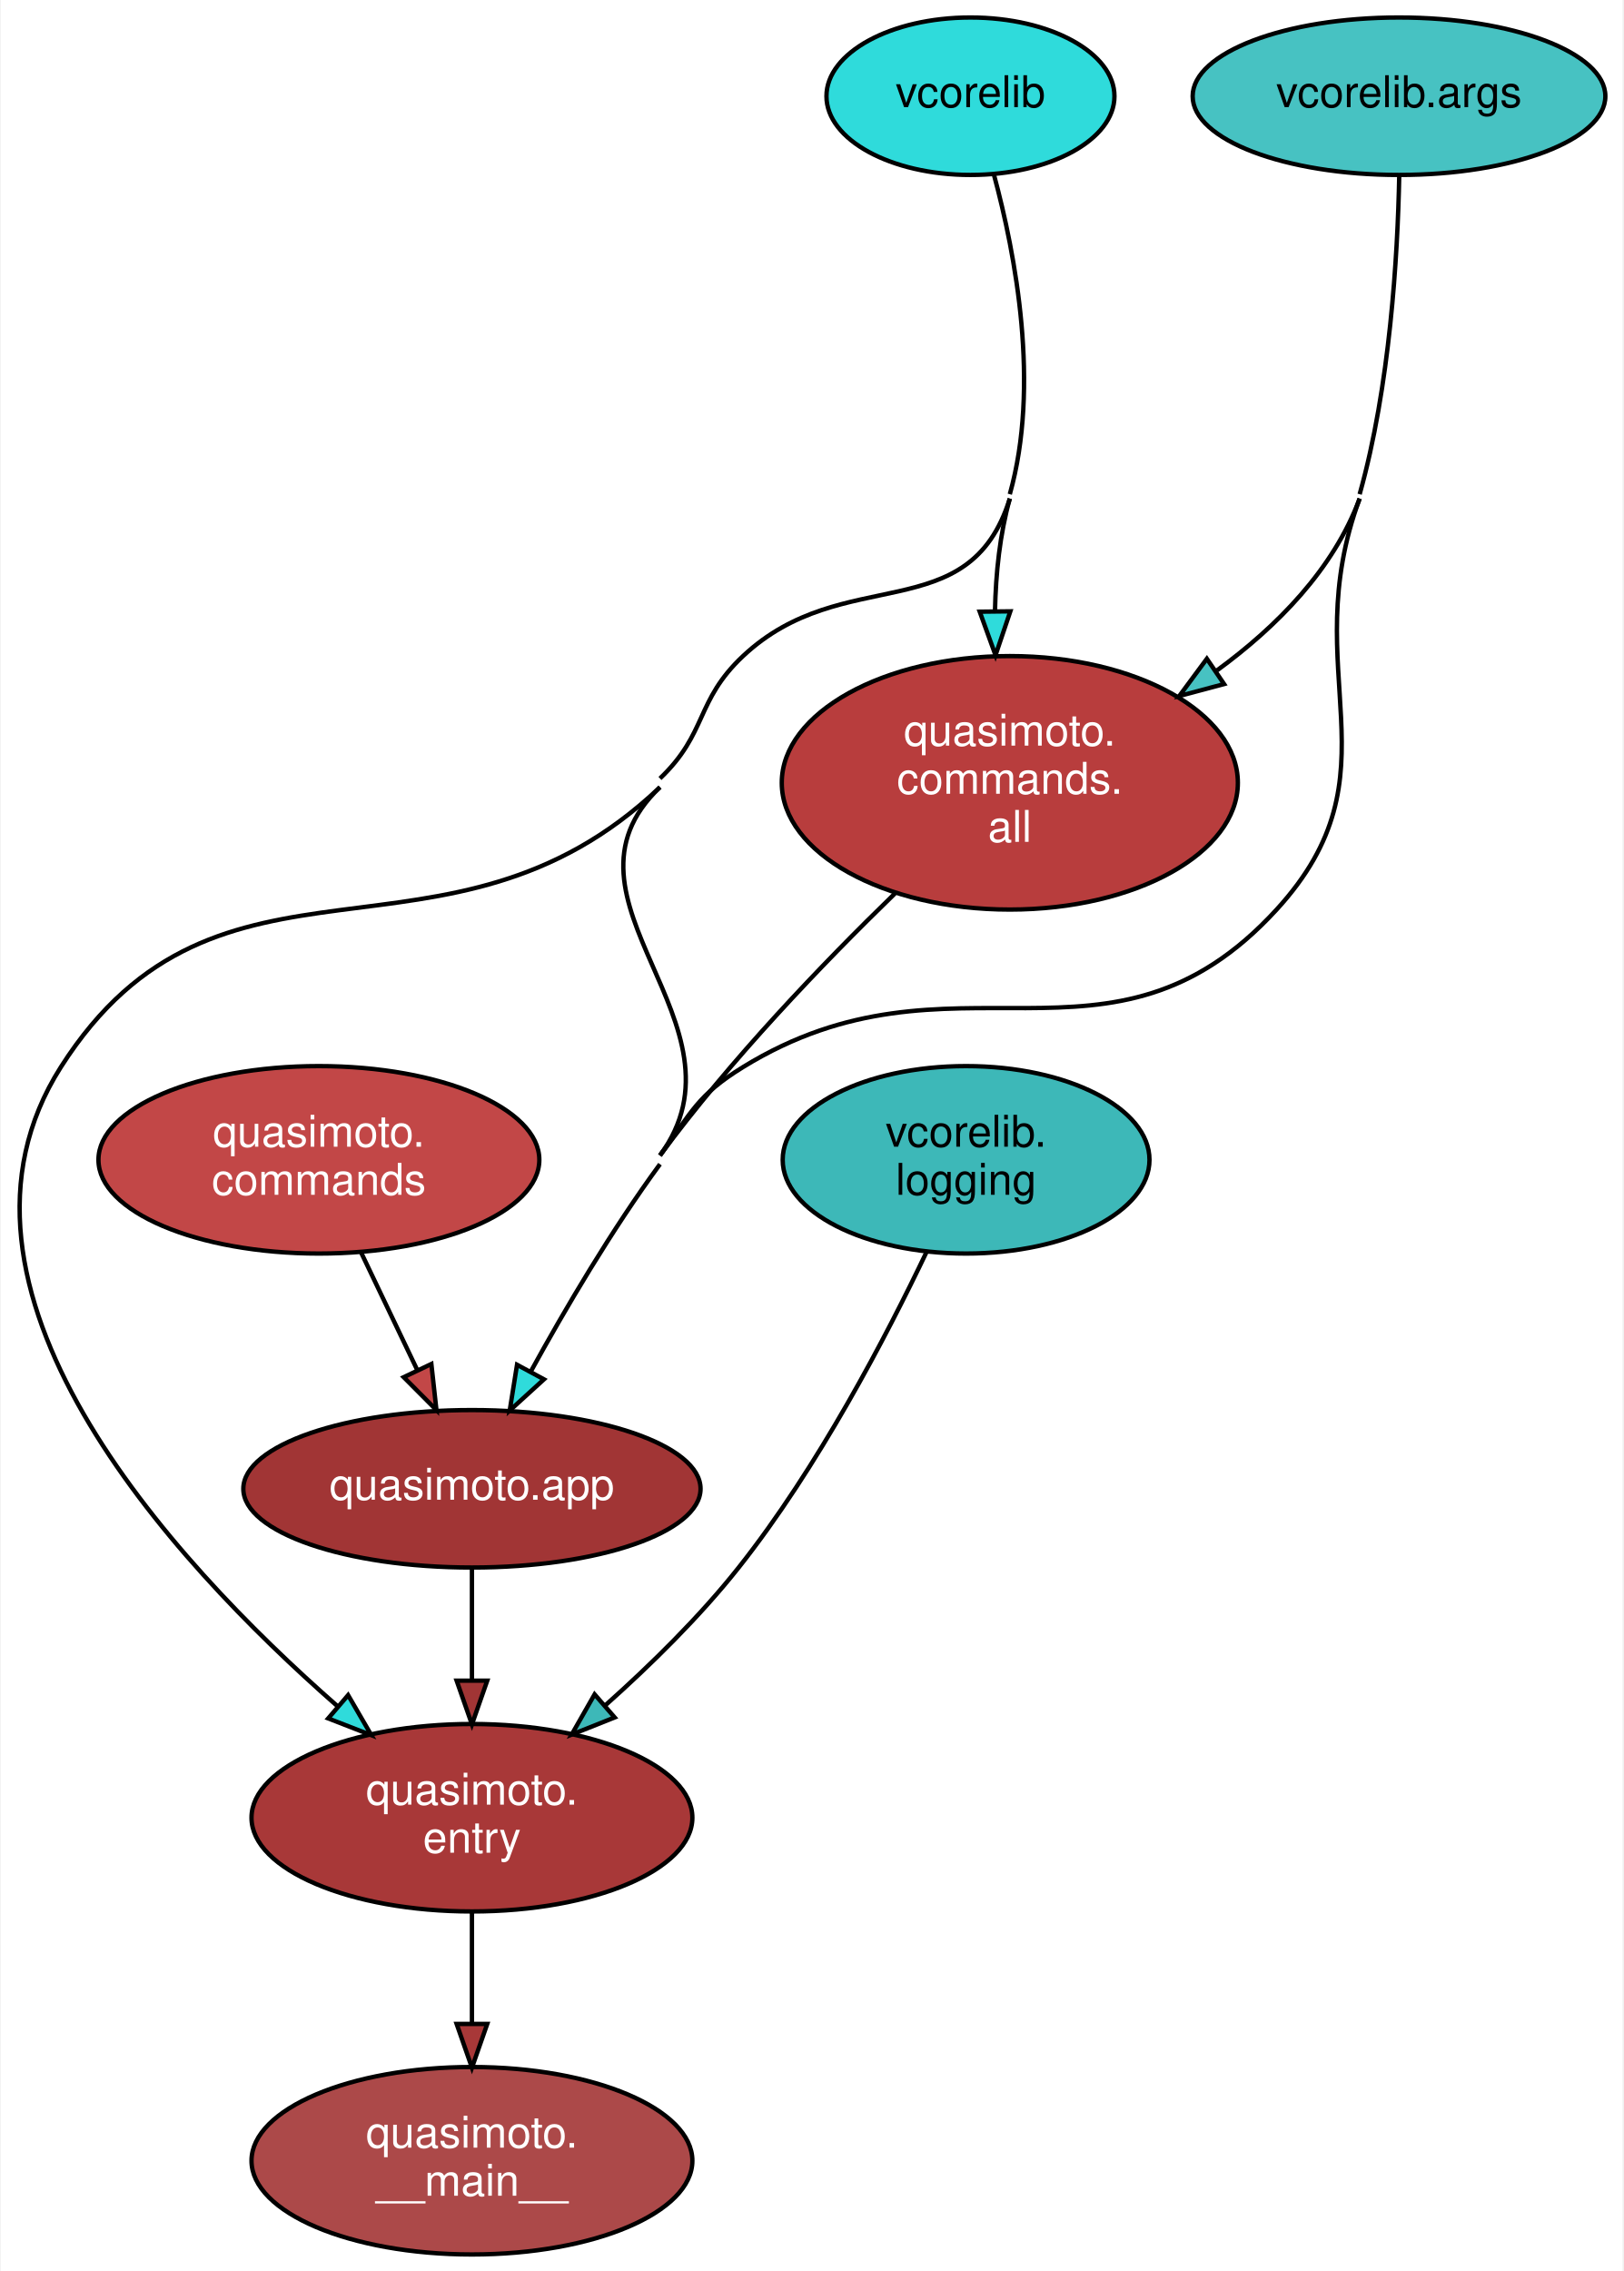
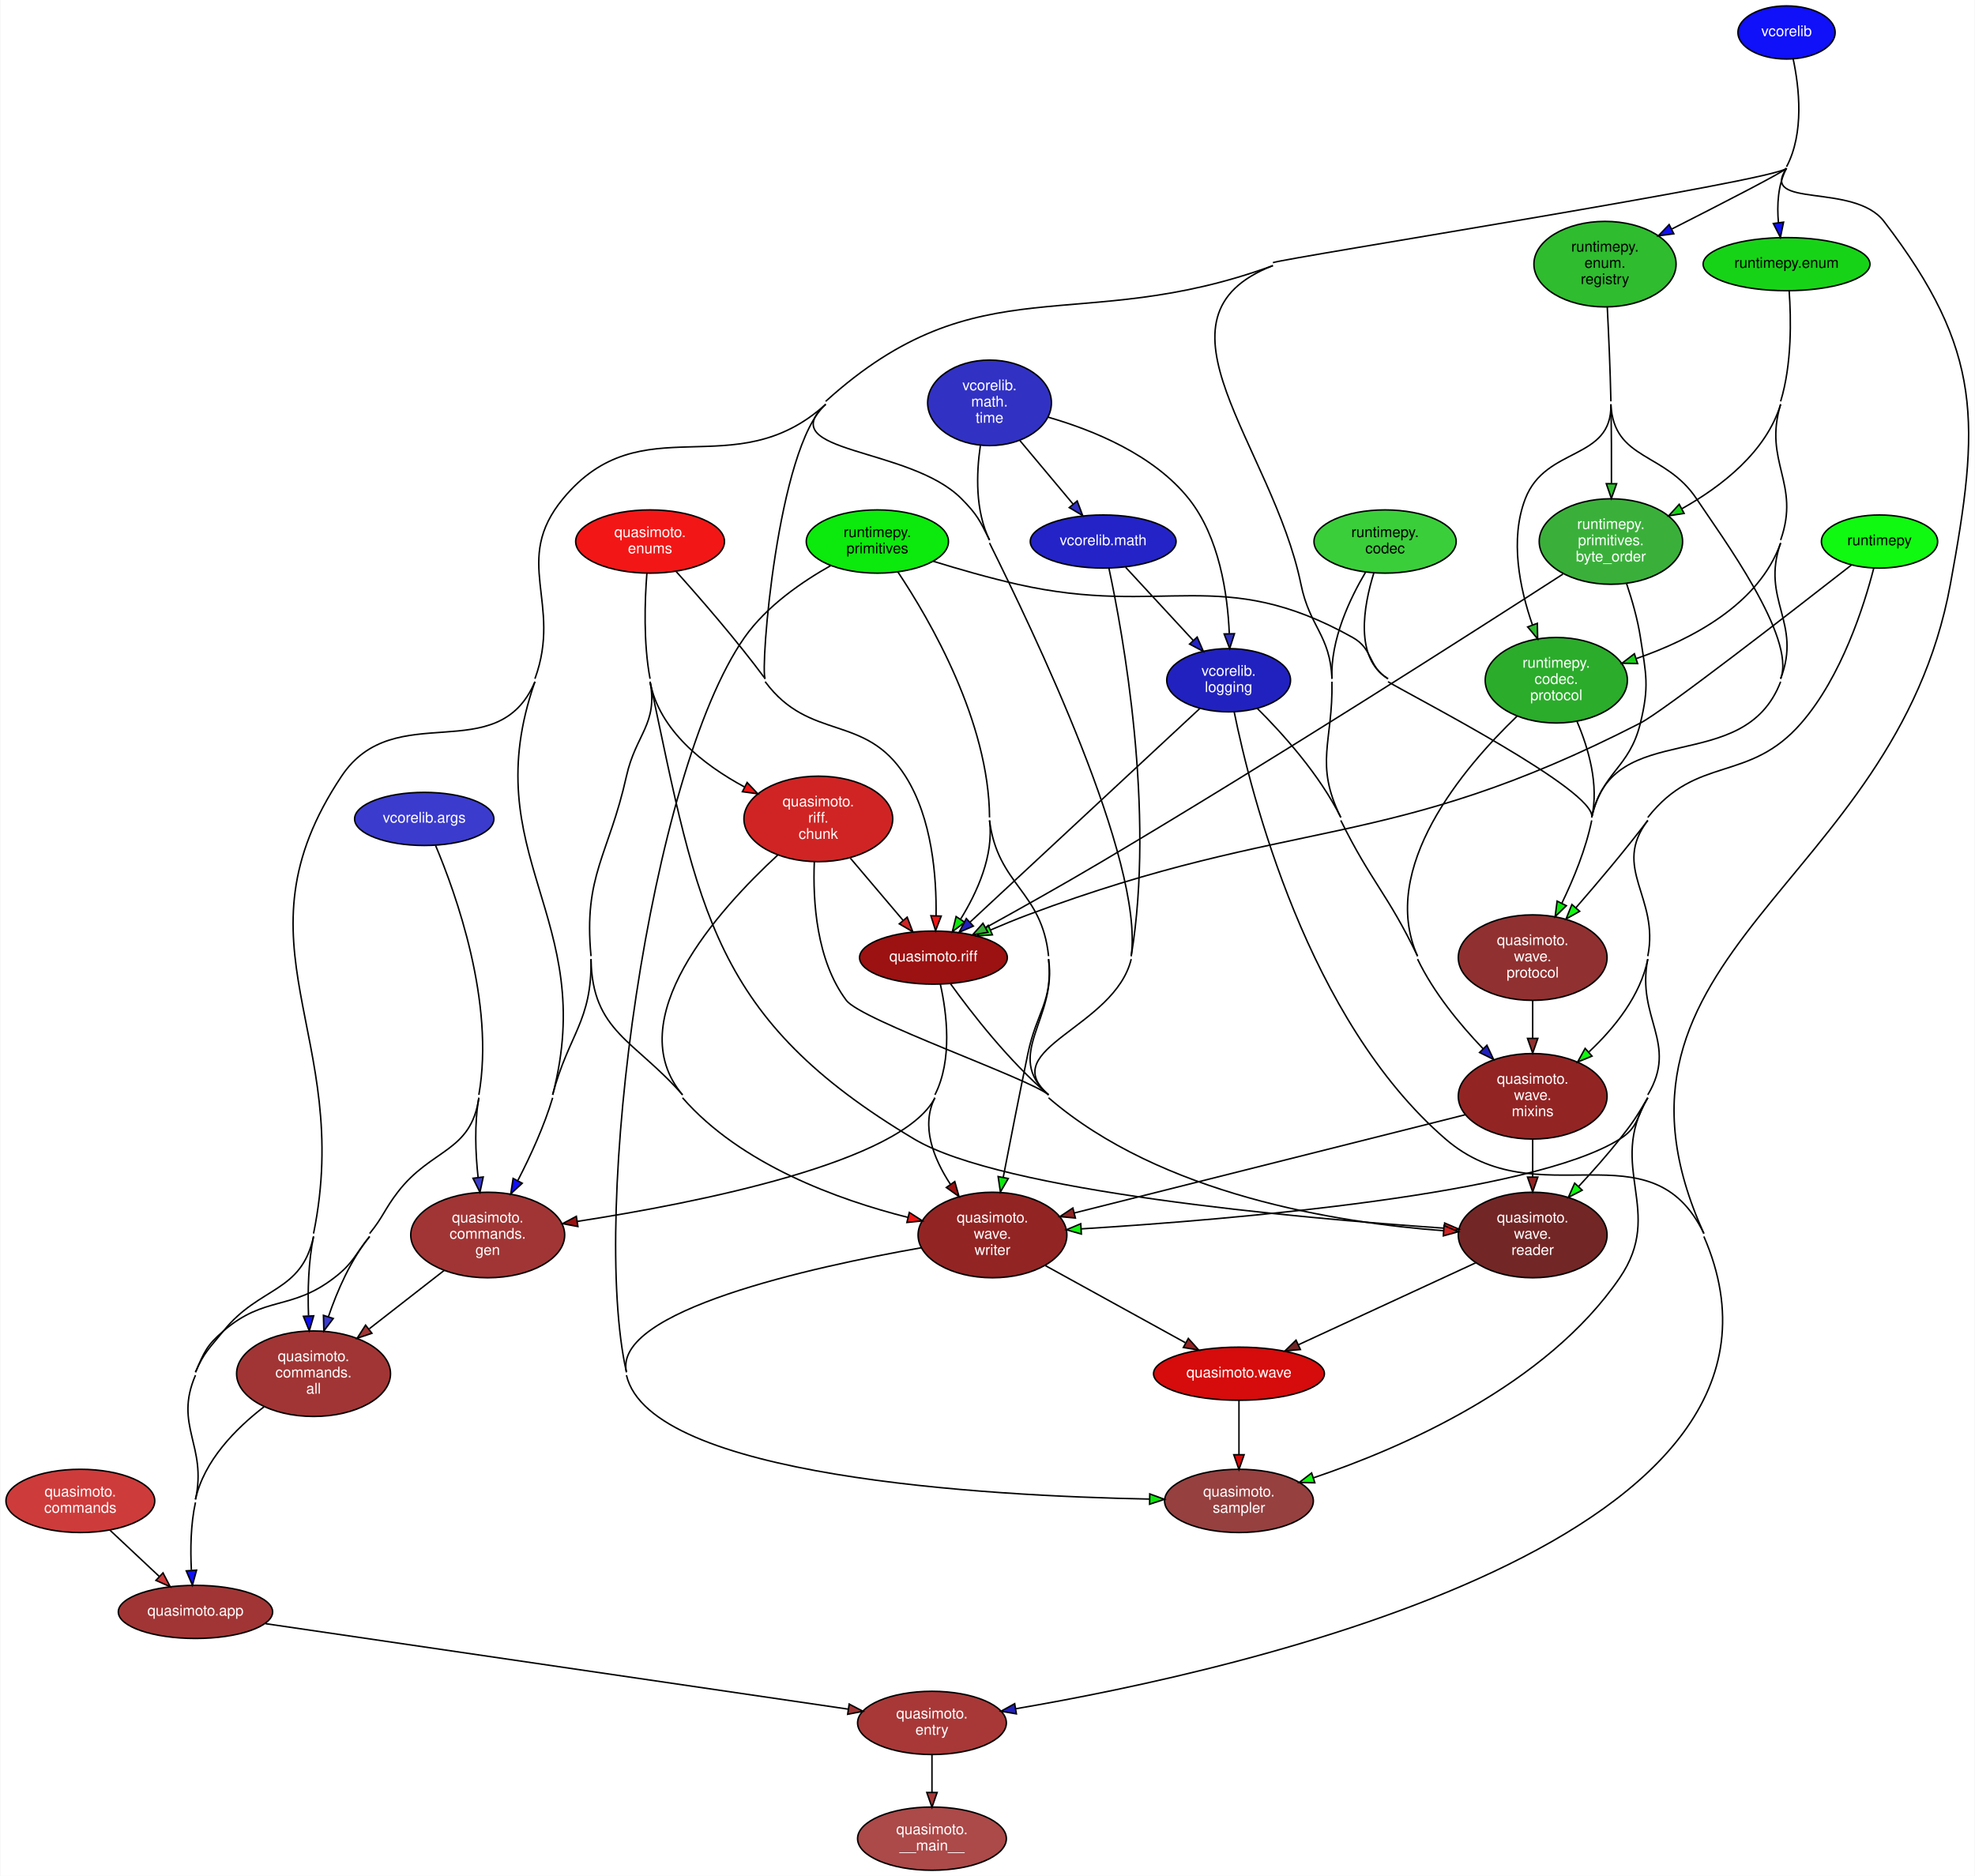
- <svg xmlns="http://www.w3.org/2000/svg" width="371pt" height="519pt" viewBox="0.00 0.00 370.86 519.26">
-   <g id="graph0" class="graph" transform="scale(1 1) rotate(0) translate(4 515.26)">
+ <svg xmlns="http://www.w3.org/2000/svg" width="1338pt" height="1271pt" viewBox="0.00 0.00 1337.65 1271.12">
+   <g id="graph0" class="graph" transform="scale(1 1) rotate(0) translate(4 1267.12)">
    <style>.edge&gt;path:hover{stroke-width:8}</style>
-     <polygon fill="white" stroke="transparent" points="-4,4 -4,-515.26 366.86,-515.26 366.86,4 -4,4" />
+     <polygon fill="white" stroke="transparent" points="-4,4 -4,-1267.12 1333.65,-1267.12 1333.65,4 -4,4" />
    <g id="node1" class="node">
      <style>.edge&gt;path:hover{stroke-width:8}</style>
-       <ellipse fill="#ac4949" stroke="black" cx="103.76" cy="-21.21" rx="50.41" ry="21.43" />
-       <text text-anchor="middle" x="103.76" y="-24.21" font-family="Helvetica,sans-Serif" font-size="10.00" fill="#ffffff">quasimoto.</text>
-       <text text-anchor="middle" x="103.76" y="-13.21" font-family="Helvetica,sans-Serif" font-size="10.00" fill="#ffffff">__main__</text>
+       <ellipse fill="#ac4949" stroke="black" cx="627.2" cy="-21.21" rx="50.41" ry="21.43" />
+       <text text-anchor="middle" x="627.2" y="-24.21" font-family="Helvetica,sans-Serif" font-size="10.00" fill="#ffffff">quasimoto.</text>
+       <text text-anchor="middle" x="627.2" y="-13.21" font-family="Helvetica,sans-Serif" font-size="10.00" fill="#ffffff">__main__</text>
    </g>
    <g id="node2" class="node">
      <style>.edge&gt;path:hover{stroke-width:8}</style>
-       <ellipse fill="#a13535" stroke="black" cx="103.76" cy="-174.85" rx="52.28" ry="18" />
-       <text text-anchor="middle" x="103.76" y="-172.35" font-family="Helvetica,sans-Serif" font-size="10.00" fill="#ffffff">quasimoto.app</text>
+       <ellipse fill="#a13535" stroke="black" cx="128.2" cy="-174.85" rx="52.28" ry="18" />
+       <text text-anchor="middle" x="128.2" y="-172.35" font-family="Helvetica,sans-Serif" font-size="10.00" fill="#ffffff">quasimoto.app</text>
+     </g>
+     <g id="node6" class="node">
+       <style>.edge&gt;path:hover{stroke-width:8}</style>
+       <ellipse fill="#a83838" stroke="black" cx="627.2" cy="-99.64" rx="50.41" ry="21.43" />
+       <text text-anchor="middle" x="627.2" y="-102.64" font-family="Helvetica,sans-Serif" font-size="10.00" fill="#ffffff">quasimoto.</text>
+       <text text-anchor="middle" x="627.2" y="-91.64" font-family="Helvetica,sans-Serif" font-size="10.00" fill="#ffffff">entry</text>
+     </g>
+     <g id="edge1" class="edge">
+       <style>.edge&gt;path:hover{stroke-width:8}</style>
+       <path fill="none" stroke="black" d="M175.6,-166.9C267.82,-153.37 471.05,-123.55 570.35,-108.98" />
+       <polygon fill="#a13535" stroke="black" points="571.1,-112.41 580.49,-107.49 570.09,-105.48 571.1,-112.41" />
+     </g>
+     <g id="node3" class="node">
+       <style>.edge&gt;path:hover{stroke-width:8}</style>
+       <ellipse fill="#ce3b3b" stroke="black" cx="50.2" cy="-250.07" rx="50.41" ry="21.43" />
+       <text text-anchor="middle" x="50.2" y="-253.07" font-family="Helvetica,sans-Serif" font-size="10.00" fill="#ffffff">quasimoto.</text>
+       <text text-anchor="middle" x="50.2" y="-242.07" font-family="Helvetica,sans-Serif" font-size="10.00" fill="#ffffff">commands</text>
+     </g>
+     <g id="edge2" class="edge">
+       <style>.edge&gt;path:hover{stroke-width:8}</style>
+       <path fill="none" stroke="black" d="M70.29,-230.21C80.46,-220.67 92.9,-208.99 103.63,-198.92" />
+       <polygon fill="#ce3b3b" stroke="black" points="106.2,-201.31 111.09,-191.91 101.41,-196.21 106.2,-201.31" />
+     </g>
+     <g id="node4" class="node">
+       <style>.edge&gt;path:hover{stroke-width:8}</style>
+       <ellipse fill="#a13535" stroke="black" cx="208.2" cy="-336.27" rx="52.15" ry="28.98" />
+       <text text-anchor="middle" x="208.2" y="-344.77" font-family="Helvetica,sans-Serif" font-size="10.00" fill="#ffffff">quasimoto.</text>
+       <text text-anchor="middle" x="208.2" y="-333.77" font-family="Helvetica,sans-Serif" font-size="10.00" fill="#ffffff">commands.</text>
+       <text text-anchor="middle" x="208.2" y="-322.77" font-family="Helvetica,sans-Serif" font-size="10.00" fill="#ffffff">all</text>
+     </g>
+     <g id="edge3" class="edge">
+       <style>.edge&gt;path:hover{stroke-width:8}</style>
+       <path fill="none" stroke="black" d="M174.55,-313.77C155.35,-298.96 133.98,-277.25 128.2,-251.07" />
    </g>
    <g id="node5" class="node">
      <style>.edge&gt;path:hover{stroke-width:8}</style>
-       <ellipse fill="#a83838" stroke="black" cx="103.76" cy="-99.64" rx="50.41" ry="21.43" />
-       <text text-anchor="middle" x="103.76" y="-102.64" font-family="Helvetica,sans-Serif" font-size="10.00" fill="#ffffff">quasimoto.</text>
-       <text text-anchor="middle" x="103.76" y="-91.64" font-family="Helvetica,sans-Serif" font-size="10.00" fill="#ffffff">entry</text>
-     </g>
-     <g id="edge1" class="edge">
-       <style>.edge&gt;path:hover{stroke-width:8}</style>
-       <path fill="none" stroke="black" d="M103.76,-156.5C103.76,-148.93 103.76,-139.81 103.76,-131.16" />
-       <polygon fill="#a13535" stroke="black" points="107.26,-130.98 103.76,-120.98 100.26,-130.98 107.26,-130.98" />
-     </g>
-     <g id="node3" class="node">
-       <style>.edge&gt;path:hover{stroke-width:8}</style>
-       <ellipse fill="#c24747" stroke="black" cx="68.76" cy="-250.07" rx="50.41" ry="21.43" />
-       <text text-anchor="middle" x="68.76" y="-253.07" font-family="Helvetica,sans-Serif" font-size="10.00" fill="#ffffff">quasimoto.</text>
-       <text text-anchor="middle" x="68.76" y="-242.07" font-family="Helvetica,sans-Serif" font-size="10.00" fill="#ffffff">commands</text>
-     </g>
-     <g id="edge2" class="edge">
-       <style>.edge&gt;path:hover{stroke-width:8}</style>
-       <path fill="none" stroke="black" d="M78.33,-229.06C82.31,-220.73 86.99,-210.94 91.24,-202.04" />
-       <polygon fill="#c24747" stroke="black" points="94.48,-203.39 95.64,-192.86 88.16,-200.37 94.48,-203.39" />
-     </g>
-     <g id="node4" class="node">
-       <style>.edge&gt;path:hover{stroke-width:8}</style>
-       <ellipse fill="#b83d3d" stroke="black" cx="226.76" cy="-336.27" rx="52.15" ry="28.98" />
-       <text text-anchor="middle" x="226.76" y="-344.77" font-family="Helvetica,sans-Serif" font-size="10.00" fill="#ffffff">quasimoto.</text>
-       <text text-anchor="middle" x="226.76" y="-333.77" font-family="Helvetica,sans-Serif" font-size="10.00" fill="#ffffff">commands.</text>
-       <text text-anchor="middle" x="226.76" y="-322.77" font-family="Helvetica,sans-Serif" font-size="10.00" fill="#ffffff">all</text>
-     </g>
-     <g id="edge3" class="edge">
-       <style>.edge&gt;path:hover{stroke-width:8}</style>
-       <path fill="none" stroke="black" d="M200.48,-310.96C183.93,-294.89 162.76,-272.84 146.76,-251.07" />
+       <ellipse fill="#a13535" stroke="black" cx="326.2" cy="-430.25" rx="52.15" ry="28.98" />
+       <text text-anchor="middle" x="326.2" y="-438.75" font-family="Helvetica,sans-Serif" font-size="10.00" fill="#ffffff">quasimoto.</text>
+       <text text-anchor="middle" x="326.2" y="-427.75" font-family="Helvetica,sans-Serif" font-size="10.00" fill="#ffffff">commands.</text>
+       <text text-anchor="middle" x="326.2" y="-416.75" font-family="Helvetica,sans-Serif" font-size="10.00" fill="#ffffff">gen</text>
    </g>
    <g id="edge4" class="edge">
      <style>.edge&gt;path:hover{stroke-width:8}</style>
-       <path fill="none" stroke="black" d="M103.76,-78.16C103.76,-70.3 103.76,-61.16 103.76,-52.57" />
-       <polygon fill="#a83838" stroke="black" points="107.26,-52.49 103.76,-42.49 100.26,-52.49 107.26,-52.49" />
-     </g>
-     <g id="node6" class="node">
-       <style>.edge&gt;path:hover{stroke-width:8}</style>
-       <ellipse fill="#2fdbdb" stroke="black" cx="217.76" cy="-493.26" rx="32.93" ry="18" />
-       <text text-anchor="middle" x="217.76" y="-490.76" font-family="Helvetica,sans-Serif" font-size="10.00" fill="#000000">vcorelib</text>
+       <path fill="none" stroke="black" d="M296.73,-406.28C281.39,-394.32 262.45,-379.55 246.03,-366.76" />
+       <polygon fill="#a13535" stroke="black" points="247.75,-363.66 237.71,-360.27 243.44,-369.18 247.75,-363.66" />
    </g>
    <g id="edge5" class="edge">
      <style>.edge&gt;path:hover{stroke-width:8}</style>
-       <path fill="none" stroke="black" d="M146.76,-335.27C119.65,-309.47 168.92,-281.22 146.76,-251.07" />
-       <path fill="none" stroke="black" d="M146.76,-249.07C135.74,-234.06 125.12,-216.04 117.2,-201.63" />
-       <polygon fill="#2fdbdb" stroke="black" points="120.23,-199.88 112.4,-192.75 114.07,-203.21 120.23,-199.88" />
+       <path fill="none" stroke="black" d="M627.2,-78.16C627.2,-70.3 627.2,-61.16 627.2,-52.57" />
+       <polygon fill="#a83838" stroke="black" points="630.7,-52.49 627.2,-42.49 623.7,-52.49 630.7,-52.49" />
+     </g>
+     <g id="node7" class="node">
+       <style>.edge&gt;path:hover{stroke-width:8}</style>
+       <ellipse fill="#f31616" stroke="black" cx="436.2" cy="-900.17" rx="50.41" ry="21.43" />
+       <text text-anchor="middle" x="436.2" y="-903.17" font-family="Helvetica,sans-Serif" font-size="10.00" fill="#ffffff">quasimoto.</text>
+       <text text-anchor="middle" x="436.2" y="-892.17" font-family="Helvetica,sans-Serif" font-size="10.00" fill="#ffffff">enums</text>
    </g>
    <g id="edge6" class="edge">
      <style>.edge&gt;path:hover{stroke-width:8}</style>
-       <path fill="none" stroke="black" d="M226.76,-401.26C224.48,-393.13 223.55,-384.18 223.37,-375.61" />
-       <polygon fill="#2fdbdb" stroke="black" points="226.88,-375.48 223.49,-365.44 219.88,-375.4 226.88,-375.48" />
+       <path fill="none" stroke="black" d="M434.07,-878.87C432.59,-860.1 431.63,-831.51 436.2,-807.18" />
+       <path fill="none" stroke="black" d="M436.2,-805.18C441.63,-776.37 426.59,-769.8 420.2,-741.19 408.17,-687.27 390.98,-674.22 396.2,-619.22" />
+       <path fill="none" stroke="black" d="M396.2,-617.22C396.86,-574.74 380.97,-566.33 370.2,-525.24" />
+     </g>
+     <g id="node8" class="node">
+       <style>.edge&gt;path:hover{stroke-width:8}</style>
+       <ellipse fill="#9c1111" stroke="black" cx="628.2" cy="-618.22" rx="50.07" ry="18" />
+       <text text-anchor="middle" x="628.2" y="-615.72" font-family="Helvetica,sans-Serif" font-size="10.00" fill="#ffffff">quasimoto.riff</text>
    </g>
    <g id="edge7" class="edge">
      <style>.edge&gt;path:hover{stroke-width:8}</style>
-       <path fill="none" stroke="black" d="M223.12,-475.35C228.08,-457.02 233.74,-427.05 226.76,-402.26" />
-       <path fill="none" stroke="black" d="M226.76,-401.26C217.43,-371.2 188.72,-386.81 165.76,-365.26 154.8,-354.97 157.66,-347.64 146.76,-337.27" />
-       <path fill="none" stroke="black" d="M146.76,-335.27C98.08,-288.94 45.85,-327.97 9.76,-271.28 -22.29,-220.94 34.5,-158.93 72.89,-125.25" />
-       <polygon fill="#2fdbdb" stroke="black" points="75.44,-127.67 80.76,-118.51 70.89,-122.35 75.44,-127.67" />
-     </g>
-     <g id="node7" class="node">
-       <style>.edge&gt;path:hover{stroke-width:8}</style>
-       <ellipse fill="#47c2c2" stroke="black" cx="315.76" cy="-493.26" rx="47.19" ry="18" />
-       <text text-anchor="middle" x="315.76" y="-490.76" font-family="Helvetica,sans-Serif" font-size="10.00" fill="#000000">vcorelib.args</text>
+       <path fill="none" stroke="black" d="M453.71,-880.04C470.06,-861.85 494.77,-833.43 514.2,-807.18" />
+       <path fill="none" stroke="black" d="M514.2,-805.18C544.5,-764.27 581.89,-784.15 609.2,-741.19 627.39,-712.58 630.36,-672.75 629.97,-646.49" />
+       <polygon fill="#f31616" stroke="black" points="633.47,-646.36 629.65,-636.48 626.47,-646.59 633.47,-646.36" />
+     </g>
+     <g id="node9" class="node">
+       <style>.edge&gt;path:hover{stroke-width:8}</style>
+       <ellipse fill="#d02424" stroke="black" cx="550.2" cy="-712.2" rx="50.41" ry="28.98" />
+       <text text-anchor="middle" x="550.2" y="-720.7" font-family="Helvetica,sans-Serif" font-size="10.00" fill="#ffffff">quasimoto.</text>
+       <text text-anchor="middle" x="550.2" y="-709.7" font-family="Helvetica,sans-Serif" font-size="10.00" fill="#ffffff">riff.</text>
+       <text text-anchor="middle" x="550.2" y="-698.7" font-family="Helvetica,sans-Serif" font-size="10.00" fill="#ffffff">chunk</text>
    </g>
    <g id="edge8" class="edge">
      <style>.edge&gt;path:hover{stroke-width:8}</style>
-       <path fill="none" stroke="black" d="M306.76,-401.26C291.97,-361.3 316.55,-338.7 287.76,-307.28 249.57,-265.59 213.91,-300.91 165.76,-271.28 155.26,-264.82 154.06,-261 146.76,-251.07" />
+       <path fill="none" stroke="black" d="M436.2,-805.18C442.39,-772.29 472.35,-748.9 500.01,-733.95" />
+       <polygon fill="#f31616" stroke="black" points="501.96,-736.88 509.26,-729.2 498.76,-730.65 501.96,-736.88" />
+     </g>
+     <g id="node14" class="node">
+       <style>.edge&gt;path:hover{stroke-width:8}</style>
+       <ellipse fill="#732626" stroke="black" cx="1034.2" cy="-430.25" rx="50.41" ry="28.98" />
+       <text text-anchor="middle" x="1034.2" y="-438.75" font-family="Helvetica,sans-Serif" font-size="10.00" fill="#ffffff">quasimoto.</text>
+       <text text-anchor="middle" x="1034.2" y="-427.75" font-family="Helvetica,sans-Serif" font-size="10.00" fill="#ffffff">wave.</text>
+       <text text-anchor="middle" x="1034.2" y="-416.75" font-family="Helvetica,sans-Serif" font-size="10.00" fill="#ffffff">reader</text>
    </g>
    <g id="edge9" class="edge">
      <style>.edge&gt;path:hover{stroke-width:8}</style>
-       <path fill="none" stroke="black" d="M315.81,-475.01C315.45,-456.65 313.69,-426.9 306.76,-402.26" />
-       <path fill="none" stroke="black" d="M306.76,-401.26C300.78,-385.1 287.87,-372.01 274.13,-361.97" />
-       <polygon fill="#47c2c2" stroke="black" points="275.76,-358.85 265.52,-356.12 271.82,-364.64 275.76,-358.85" />
-     </g>
-     <g id="node8" class="node">
-       <style>.edge&gt;path:hover{stroke-width:8}</style>
-       <ellipse fill="#3db8b8" stroke="black" cx="216.76" cy="-250.07" rx="41.94" ry="21.43" />
-       <text text-anchor="middle" x="216.76" y="-253.07" font-family="Helvetica,sans-Serif" font-size="10.00" fill="#000000">vcorelib.</text>
-       <text text-anchor="middle" x="216.76" y="-242.07" font-family="Helvetica,sans-Serif" font-size="10.00" fill="#000000">logging</text>
+       <path fill="none" stroke="black" d="M436.2,-805.18C469.16,-649.56 478.58,-576.71 615.2,-495.24 674.71,-459.77 873.33,-441.86 974.25,-434.87" />
+       <polygon fill="#f31616" stroke="black" points="974.56,-438.36 984.3,-434.19 974.08,-431.37 974.56,-438.36" />
+     </g>
+     <g id="node15" class="node">
+       <style>.edge&gt;path:hover{stroke-width:8}</style>
+       <ellipse fill="#932424" stroke="black" cx="668.2" cy="-430.25" rx="50.41" ry="28.98" />
+       <text text-anchor="middle" x="668.2" y="-438.75" font-family="Helvetica,sans-Serif" font-size="10.00" fill="#ffffff">quasimoto.</text>
+       <text text-anchor="middle" x="668.2" y="-427.75" font-family="Helvetica,sans-Serif" font-size="10.00" fill="#ffffff">wave.</text>
+       <text text-anchor="middle" x="668.2" y="-416.75" font-family="Helvetica,sans-Serif" font-size="10.00" fill="#ffffff">writer</text>
    </g>
    <g id="edge10" class="edge">
      <style>.edge&gt;path:hover{stroke-width:8}</style>
-       <path fill="none" stroke="black" d="M207.84,-229.25C198.57,-209.79 182.91,-179.76 164.76,-156.85 155.86,-145.61 144.65,-134.6 134.27,-125.35" />
-       <polygon fill="#3db8b8" stroke="black" points="136.4,-122.57 126.56,-118.65 131.81,-127.85 136.4,-122.57" />
+       <path fill="none" stroke="black" d="M396.2,-617.22C396.97,-567.92 425.8,-562.39 458.2,-525.24" />
+       <path fill="none" stroke="black" d="M458.2,-523.24C497.65,-478.01 563.48,-454.15 610.93,-442.18" />
+       <polygon fill="#f31616" stroke="black" points="611.86,-445.55 620.76,-439.8 610.22,-438.75 611.86,-445.55" />
+     </g>
+     <g id="edge11" class="edge">
+       <style>.edge&gt;path:hover{stroke-width:8}</style>
+       <path fill="none" stroke="black" d="M632.87,-600.22C637.19,-580.91 641.3,-549.01 629.2,-525.24" />
+       <path fill="none" stroke="black" d="M629.2,-523.24C606.98,-479.55 468.71,-452.1 386.84,-439.46" />
+       <polygon fill="#9c1111" stroke="black" points="387.31,-435.99 376.9,-437.95 386.26,-442.91 387.31,-435.99" />
+     </g>
+     <g id="edge12" class="edge">
+       <style>.edge&gt;path:hover{stroke-width:8}</style>
+       <path fill="none" stroke="black" d="M639.76,-600.5C653.88,-580.89 679.23,-548.13 706.2,-525.24" />
+     </g>
+     <g id="edge13" class="edge">
+       <style>.edge&gt;path:hover{stroke-width:8}</style>
+       <path fill="none" stroke="black" d="M629.2,-523.24C619.54,-504.24 628.14,-482.28 639.7,-464.59" />
+       <polygon fill="#9c1111" stroke="black" points="642.65,-466.47 645.54,-456.28 636.93,-462.44 642.65,-466.47" />
+     </g>
+     <g id="edge14" class="edge">
+       <style>.edge&gt;path:hover{stroke-width:8}</style>
+       <path fill="none" stroke="black" d="M571.93,-685.58C583.13,-672.37 596.71,-656.36 607.72,-643.37" />
+       <polygon fill="#d02424" stroke="black" points="610.41,-645.62 614.21,-635.73 605.07,-641.09 610.41,-645.62" />
+     </g>
+     <g id="edge15" class="edge">
+       <style>.edge&gt;path:hover{stroke-width:8}</style>
+       <path fill="none" stroke="black" d="M547.49,-683.17C546.4,-656.42 548.87,-616.3 569.2,-589.23 579.29,-575.79 693.4,-536.11 706.2,-525.24" />
+       <path fill="none" stroke="black" d="M706.2,-523.24C782.23,-457.54 901.81,-438.53 973.65,-433.18" />
+       <polygon fill="#d02424" stroke="black" points="974.15,-436.65 983.89,-432.48 973.68,-429.67 974.15,-436.65" />
+     </g>
+     <g id="edge16" class="edge">
+       <style>.edge&gt;path:hover{stroke-width:8}</style>
+       <path fill="none" stroke="black" d="M522.66,-687.68C482.08,-650.22 415.39,-576.07 458.2,-525.24" />
+     </g>
+     <g id="node10" class="node">
+       <style>.edge&gt;path:hover{stroke-width:8}</style>
+       <ellipse fill="#964040" stroke="black" cx="835.2" cy="-250.07" rx="50.41" ry="21.43" />
+       <text text-anchor="middle" x="835.2" y="-253.07" font-family="Helvetica,sans-Serif" font-size="10.00" fill="#ffffff">quasimoto.</text>
+       <text text-anchor="middle" x="835.2" y="-242.07" font-family="Helvetica,sans-Serif" font-size="10.00" fill="#ffffff">sampler</text>
+     </g>
+     <g id="node11" class="node">
+       <style>.edge&gt;path:hover{stroke-width:8}</style>
+       <ellipse fill="#d60b0b" stroke="black" cx="835.2" cy="-336.27" rx="57.88" ry="18" />
+       <text text-anchor="middle" x="835.2" y="-333.77" font-family="Helvetica,sans-Serif" font-size="10.00" fill="#ffffff">quasimoto.wave</text>
+     </g>
+     <g id="edge17" class="edge">
+       <style>.edge&gt;path:hover{stroke-width:8}</style>
+       <path fill="none" stroke="black" d="M835.2,-318.23C835.2,-307.75 835.2,-294.01 835.2,-281.69" />
+       <polygon fill="#d60b0b" stroke="black" points="838.7,-281.35 835.2,-271.35 831.7,-281.35 838.7,-281.35" />
+     </g>
+     <g id="node12" class="node">
+       <style>.edge&gt;path:hover{stroke-width:8}</style>
+       <ellipse fill="#932424" stroke="black" cx="1034.2" cy="-524.24" rx="50.41" ry="28.98" />
+       <text text-anchor="middle" x="1034.2" y="-532.74" font-family="Helvetica,sans-Serif" font-size="10.00" fill="#ffffff">quasimoto.</text>
+       <text text-anchor="middle" x="1034.2" y="-521.74" font-family="Helvetica,sans-Serif" font-size="10.00" fill="#ffffff">wave.</text>
+       <text text-anchor="middle" x="1034.2" y="-510.74" font-family="Helvetica,sans-Serif" font-size="10.00" fill="#ffffff">mixins</text>
+     </g>
+     <g id="edge18" class="edge">
+       <style>.edge&gt;path:hover{stroke-width:8}</style>
+       <path fill="none" stroke="black" d="M1034.2,-495.14C1034.2,-487.1 1034.2,-478.2 1034.2,-469.66" />
+       <polygon fill="#932424" stroke="black" points="1037.7,-469.5 1034.2,-459.5 1030.7,-469.5 1037.7,-469.5" />
+     </g>
+     <g id="edge19" class="edge">
+       <style>.edge&gt;path:hover{stroke-width:8}</style>
+       <path fill="none" stroke="black" d="M988.59,-511.77C921.42,-494.89 796.06,-463.39 723.67,-445.19" />
+       <polygon fill="#932424" stroke="black" points="724.37,-441.76 713.82,-442.72 722.66,-448.55 724.37,-441.76" />
+     </g>
+     <g id="node13" class="node">
+       <style>.edge&gt;path:hover{stroke-width:8}</style>
+       <ellipse fill="#913030" stroke="black" cx="1034.2" cy="-618.22" rx="50.41" ry="28.98" />
+       <text text-anchor="middle" x="1034.2" y="-626.72" font-family="Helvetica,sans-Serif" font-size="10.00" fill="#ffffff">quasimoto.</text>
+       <text text-anchor="middle" x="1034.2" y="-615.72" font-family="Helvetica,sans-Serif" font-size="10.00" fill="#ffffff">wave.</text>
+       <text text-anchor="middle" x="1034.2" y="-604.72" font-family="Helvetica,sans-Serif" font-size="10.00" fill="#ffffff">protocol</text>
+     </g>
+     <g id="edge20" class="edge">
+       <style>.edge&gt;path:hover{stroke-width:8}</style>
+       <path fill="none" stroke="black" d="M1034.2,-589.12C1034.2,-581.08 1034.2,-572.18 1034.2,-563.64" />
+       <polygon fill="#913030" stroke="black" points="1037.7,-563.48 1034.2,-553.48 1030.7,-563.48 1037.7,-563.48" />
+     </g>
+     <g id="edge21" class="edge">
+       <style>.edge&gt;path:hover{stroke-width:8}</style>
+       <path fill="none" stroke="black" d="M995.84,-411.52C961.35,-395.58 910.88,-372.25 875.75,-356.01" />
+       <polygon fill="#732626" stroke="black" points="876.82,-352.65 866.27,-351.63 873.88,-359 876.82,-352.65" />
+     </g>
+     <g id="edge22" class="edge">
+       <style>.edge&gt;path:hover{stroke-width:8}</style>
+       <path fill="none" stroke="black" d="M620.01,-421.62C545.26,-408.45 410.83,-378.82 420.2,-337.27" />
+     </g>
+     <g id="edge23" class="edge">
+       <style>.edge&gt;path:hover{stroke-width:8}</style>
+       <path fill="none" stroke="black" d="M704.03,-409.52C732.01,-394.11 770.74,-372.78 798.86,-357.29" />
+       <polygon fill="#932424" stroke="black" points="800.89,-360.17 807.96,-352.28 797.51,-354.04 800.89,-360.17" />
+     </g>
+     <g id="node16" class="node">
+       <style>.edge&gt;path:hover{stroke-width:8}</style>
+       <ellipse fill="#10f910" stroke="black" cx="1269.2" cy="-900.17" rx="39.38" ry="18" />
+       <text text-anchor="middle" x="1269.2" y="-897.67" font-family="Helvetica,sans-Serif" font-size="10.00" fill="#000000">runtimepy</text>
+     </g>
+     <g id="edge24" class="edge">
+       <style>.edge&gt;path:hover{stroke-width:8}</style>
+       <path fill="none" stroke="black" d="M1250.11,-884.21C1210.69,-853.42 1122.67,-785.13 1107.2,-777.19 935.27,-688.89 873.24,-714.92 692.2,-647.21 683.96,-644.13 675.24,-640.54 666.99,-636.99" />
+       <polygon fill="#10f910" stroke="black" points="668.13,-633.66 657.56,-632.86 665.32,-640.08 668.13,-633.66" />
+     </g>
+     <g id="edge25" class="edge">
+       <style>.edge&gt;path:hover{stroke-width:8}</style>
+       <path fill="none" stroke="black" d="M1112.2,-523.24C1084.1,-476.12 1124.14,-446.57 1093.2,-401.26 1043.37,-328.28 945.47,-285.89 885.63,-265.71" />
+       <polygon fill="#10f910" stroke="black" points="886.6,-262.35 876.01,-262.55 884.42,-269 886.6,-262.35" />
+     </g>
+     <g id="edge26" class="edge">
+       <style>.edge&gt;path:hover{stroke-width:8}</style>
+       <path fill="none" stroke="black" d="M1112.2,-711.2C1087.47,-678.65 1120.19,-659.31 1112.2,-619.22" />
+       <path fill="none" stroke="black" d="M1112.2,-617.22C1107.27,-592.47 1089.69,-570.63 1072.47,-554.45" />
+       <polygon fill="#10f910" stroke="black" points="1074.41,-551.49 1064.63,-547.43 1069.74,-556.71 1074.41,-551.49" />
+     </g>
+     <g id="edge27" class="edge">
+       <style>.edge&gt;path:hover{stroke-width:8}</style>
+       <path fill="none" stroke="black" d="M1265.27,-882.02C1258.74,-856.66 1243.59,-808.76 1216.2,-777.19 1180.64,-736.2 1145.71,-755.9 1112.2,-713.2" />
+       <path fill="none" stroke="black" d="M1112.2,-711.2C1096.82,-690.96 1078.49,-669.23 1063.46,-651.98" />
+       <polygon fill="#10f910" stroke="black" points="1066.03,-649.6 1056.81,-644.39 1060.77,-654.21 1066.03,-649.6" />
+     </g>
+     <g id="edge28" class="edge">
+       <style>.edge&gt;path:hover{stroke-width:8}</style>
+       <path fill="none" stroke="black" d="M1112.2,-523.24C1104.5,-510.32 1102.55,-507.02 1093.2,-495.24 1084.6,-484.4 1074.59,-473.11 1065.29,-463.1" />
+       <polygon fill="#10f910" stroke="black" points="1067.75,-460.61 1058.36,-455.72 1062.65,-465.4 1067.75,-460.61" />
+     </g>
+     <g id="edge29" class="edge">
+       <style>.edge&gt;path:hover{stroke-width:8}</style>
+       <path fill="none" stroke="black" d="M1112.2,-617.22C1104.22,-577.13 1133.15,-560.35 1112.2,-525.24" />
+       <path fill="none" stroke="black" d="M1112.2,-523.24C1104.5,-510.32 1105.93,-503.26 1093.2,-495.24 1033.61,-457.72 830.82,-440.74 728.42,-434.41" />
+       <polygon fill="#10f910" stroke="black" points="728.42,-430.91 718.23,-433.8 728,-437.89 728.42,-430.91" />
+     </g>
+     <g id="node17" class="node">
+       <style>.edge&gt;path:hover{stroke-width:8}</style>
+       <ellipse fill="#3bce3b" stroke="black" cx="934.2" cy="-900.17" rx="48.17" ry="21.43" />
+       <text text-anchor="middle" x="934.2" y="-903.17" font-family="Helvetica,sans-Serif" font-size="10.00" fill="#000000">runtimepy.</text>
+       <text text-anchor="middle" x="934.2" y="-892.17" font-family="Helvetica,sans-Serif" font-size="10.00" fill="#000000">codec</text>
+     </g>
+     <g id="edge30" class="edge">
+       <style>.edge&gt;path:hover{stroke-width:8}</style>
+       <path fill="none" stroke="black" d="M921.08,-879.56C910.34,-861.5 897.08,-833.57 898.2,-807.18" />
+     </g>
+     <g id="edge31" class="edge">
+       <style>.edge&gt;path:hover{stroke-width:8}</style>
+       <path fill="none" stroke="black" d="M926.62,-878.98C919.58,-856.39 913.28,-821.13 936.2,-807.18" />
+     </g>
+     <g id="node18" class="node">
+       <style>.edge&gt;path:hover{stroke-width:8}</style>
+       <ellipse fill="#2bac2b" stroke="black" cx="1050.2" cy="-806.18" rx="48.17" ry="28.98" />
+       <text text-anchor="middle" x="1050.2" y="-814.68" font-family="Helvetica,sans-Serif" font-size="10.00" fill="#ffffff">runtimepy.</text>
+       <text text-anchor="middle" x="1050.2" y="-803.68" font-family="Helvetica,sans-Serif" font-size="10.00" fill="#ffffff">codec.</text>
+       <text text-anchor="middle" x="1050.2" y="-792.68" font-family="Helvetica,sans-Serif" font-size="10.00" fill="#ffffff">protocol</text>
+     </g>
+     <g id="edge32" class="edge">
+       <style>.edge&gt;path:hover{stroke-width:8}</style>
+       <path fill="none" stroke="black" d="M1023.55,-781.76C987.22,-746.83 929.56,-678.83 956.2,-619.22" />
+     </g>
+     <g id="edge33" class="edge">
+       <style>.edge&gt;path:hover{stroke-width:8}</style>
+       <path fill="none" stroke="black" d="M1064.21,-778.32C1072.02,-760.03 1079.25,-735.24 1074.2,-713.2" />
+     </g>
+     <g id="node19" class="node">
+       <style>.edge&gt;path:hover{stroke-width:8}</style>
+       <ellipse fill="#17d317" stroke="black" cx="1206.2" cy="-1088.13" rx="56.52" ry="18" />
+       <text text-anchor="middle" x="1206.2" y="-1085.63" font-family="Helvetica,sans-Serif" font-size="10.00" fill="#000000">runtimepy.enum</text>
+     </g>
+     <g id="edge34" class="edge">
+       <style>.edge&gt;path:hover{stroke-width:8}</style>
+       <path fill="none" stroke="black" d="M1202.2,-899.17C1188.57,-860.63 1216.85,-845.35 1202.2,-807.18" />
+     </g>
+     <g id="edge35" class="edge">
+       <style>.edge&gt;path:hover{stroke-width:8}</style>
+       <path fill="none" stroke="black" d="M1202.2,-993.15C1190.29,-954.04 1215.84,-939.71 1202.2,-901.17" />
+       <path fill="none" stroke="black" d="M1202.2,-899.17C1187.52,-857.66 1141.95,-833.84 1104.51,-820.89" />
+       <polygon fill="#17d317" stroke="black" points="1105.29,-817.46 1094.69,-817.68 1103.11,-824.12 1105.29,-817.46" />
+     </g>
+     <g id="node22" class="node">
+       <style>.edge&gt;path:hover{stroke-width:8}</style>
+       <ellipse fill="#3ab03a" stroke="black" cx="1087.2" cy="-900.17" rx="48.58" ry="28.98" />
+       <text text-anchor="middle" x="1087.2" y="-908.67" font-family="Helvetica,sans-Serif" font-size="10.00" fill="#ffffff">runtimepy.</text>
+       <text text-anchor="middle" x="1087.2" y="-897.67" font-family="Helvetica,sans-Serif" font-size="10.00" fill="#ffffff">primitives.</text>
+       <text text-anchor="middle" x="1087.2" y="-886.67" font-family="Helvetica,sans-Serif" font-size="10.00" fill="#ffffff">byte_order</text>
+     </g>
+     <g id="edge36" class="edge">
+       <style>.edge&gt;path:hover{stroke-width:8}</style>
+       <path fill="none" stroke="black" d="M1207.96,-1070.09C1209.33,-1051.3 1209.89,-1020.38 1202.2,-995.15" />
+       <path fill="none" stroke="black" d="M1202.2,-993.15C1192.4,-960.96 1162.27,-937.56 1135.32,-922.41" />
+       <polygon fill="#17d317" stroke="black" points="1136.8,-919.23 1126.33,-917.59 1133.49,-925.4 1136.8,-919.23" />
+     </g>
+     <g id="node20" class="node">
+       <style>.edge&gt;path:hover{stroke-width:8}</style>
+       <ellipse fill="#2fbc2f" stroke="black" cx="1083.2" cy="-1088.13" rx="48.17" ry="28.98" />
+       <text text-anchor="middle" x="1083.2" y="-1096.63" font-family="Helvetica,sans-Serif" font-size="10.00" fill="#000000">runtimepy.</text>
+       <text text-anchor="middle" x="1083.2" y="-1085.63" font-family="Helvetica,sans-Serif" font-size="10.00" fill="#000000">enum.</text>
+       <text text-anchor="middle" x="1083.2" y="-1074.63" font-family="Helvetica,sans-Serif" font-size="10.00" fill="#000000">registry</text>
+     </g>
+     <g id="edge37" class="edge">
+       <style>.edge&gt;path:hover{stroke-width:8}</style>
+       <path fill="none" stroke="black" d="M1087.2,-993.15C1089.11,-954.81 1123.95,-961.12 1145.2,-929.16 1161.77,-904.24 1213,-835.09 1202.2,-807.18" />
+       <path fill="none" stroke="black" d="M1202.2,-805.18C1177.1,-739.78 1088.2,-781.84 1074.2,-713.2" />
+     </g>
+     <g id="edge38" class="edge">
+       <style>.edge&gt;path:hover{stroke-width:8}</style>
+       <path fill="none" stroke="black" d="M1084.75,-1058.96C1085.67,-1040.76 1086.75,-1016.56 1087.2,-995.15" />
+       <path fill="none" stroke="black" d="M1087.2,-993.15C1088.02,-954.77 1043.02,-964.97 1029.2,-929.16 1018.55,-901.55 1025.44,-868.35 1034.08,-843.56" />
+       <polygon fill="#2fbc2f" stroke="black" points="1037.37,-844.76 1037.57,-834.16 1030.8,-842.31 1037.37,-844.76" />
+     </g>
+     <g id="edge39" class="edge">
+       <style>.edge&gt;path:hover{stroke-width:8}</style>
+       <path fill="none" stroke="black" d="M1087.2,-993.15C1087.58,-975.6 1087.63,-956.16 1087.57,-939.69" />
+       <polygon fill="#2fbc2f" stroke="black" points="1091.07,-939.33 1087.51,-929.35 1084.07,-939.37 1091.07,-939.33" />
+     </g>
+     <g id="node21" class="node">
+       <style>.edge&gt;path:hover{stroke-width:8}</style>
+       <ellipse fill="#0ce90c" stroke="black" cx="590.2" cy="-900.17" rx="48.17" ry="21.43" />
+       <text text-anchor="middle" x="590.2" y="-903.17" font-family="Helvetica,sans-Serif" font-size="10.00" fill="#000000">runtimepy.</text>
+       <text text-anchor="middle" x="590.2" y="-892.17" font-family="Helvetica,sans-Serif" font-size="10.00" fill="#000000">primitives</text>
+     </g>
+     <g id="edge40" class="edge">
+       <style>.edge&gt;path:hover{stroke-width:8}</style>
+       <path fill="none" stroke="black" d="M604.07,-879.61C625.9,-846.85 665.86,-778.07 666.2,-713.2" />
+       <path fill="none" stroke="black" d="M666.2,-711.2C669.2,-687.41 657.78,-662.37 646.69,-644.44" />
+       <polygon fill="#0ce90c" stroke="black" points="649.41,-642.2 641,-635.75 643.55,-646.04 649.41,-642.2" />
+     </g>
+     <g id="edge41" class="edge">
+       <style>.edge&gt;path:hover{stroke-width:8}</style>
+       <path fill="none" stroke="black" d="M558.85,-884C539.28,-873.01 515.06,-856.37 500.2,-835.18 435.89,-743.41 395.54,-446.59 420.2,-337.27" />
+       <path fill="none" stroke="black" d="M420.2,-335.27C436.27,-266.27 663.37,-253.44 774.64,-251.31" />
+       <polygon fill="#0ce90c" stroke="black" points="774.77,-254.81 784.71,-251.14 774.65,-247.81 774.77,-254.81" />
+     </g>
+     <g id="edge42" class="edge">
+       <style>.edge&gt;path:hover{stroke-width:8}</style>
+       <path fill="none" stroke="black" d="M627.82,-886.87C645.15,-881.51 666.08,-875.49 685.2,-871.18 784.85,-848.69 823.04,-885.01 912.2,-835.18 926.51,-827.18 922.2,-815.7 936.2,-807.18" />
+       <path fill="none" stroke="black" d="M936.2,-805.18C951.95,-795.61 1077.89,-731.26 1074.2,-713.2" />
+       <path fill="none" stroke="black" d="M1074.2,-711.2C1070.28,-691.95 1062.04,-671.79 1054.05,-655.27" />
+       <polygon fill="#0ce90c" stroke="black" points="1057.02,-653.38 1049.42,-646 1050.76,-656.51 1057.02,-653.38" />
+     </g>
+     <g id="edge43" class="edge">
+       <style>.edge&gt;path:hover{stroke-width:8}</style>
+       <path fill="none" stroke="black" d="M706.2,-617.22C712.24,-576.79 675.27,-551.96 706.2,-525.24" />
+     </g>
+     <g id="edge44" class="edge">
+       <style>.edge&gt;path:hover{stroke-width:8}</style>
+       <path fill="none" stroke="black" d="M666.2,-711.2C671.78,-666.97 701.69,-663.57 706.2,-619.22" />
+       <path fill="none" stroke="black" d="M706.2,-617.22C709.15,-588.26 698.13,-581.73 692.2,-553.23 686.39,-525.25 680.17,-493.58 675.52,-469.53" />
+       <polygon fill="#0ce90c" stroke="black" points="678.9,-468.54 673.57,-459.39 672.02,-469.87 678.9,-468.54" />
+     </g>
+     <g id="edge45" class="edge">
+       <style>.edge&gt;path:hover{stroke-width:8}</style>
+       <path fill="none" stroke="black" d="M1054.7,-878.1C993.9,-838.84 858.59,-752.25 742.2,-683.21 716.13,-667.74 686.22,-650.99 663.58,-638.51" />
+       <polygon fill="#3ab03a" stroke="black" points="665.12,-635.36 654.67,-633.61 661.75,-641.49 665.12,-635.36" />
+     </g>
+     <g id="edge46" class="edge">
+       <style>.edge&gt;path:hover{stroke-width:8}</style>
+       <path fill="none" stroke="black" d="M1097.84,-871.57C1101.59,-860.44 1105.34,-847.37 1107.2,-835.18 1111.09,-809.7 1113.28,-802.24 1107.2,-777.19 1099.66,-746.1 1081.35,-744.39 1074.2,-713.2" />
+     </g>
+     <g id="node23" class="node">
+       <style>.edge&gt;path:hover{stroke-width:8}</style>
+       <ellipse fill="#1010f9" stroke="black" cx="1206.2" cy="-1245.12" rx="32.93" ry="18" />
+       <text text-anchor="middle" x="1206.2" y="-1242.62" font-family="Helvetica,sans-Serif" font-size="10.00" fill="#ffffff">vcorelib</text>
+     </g>
+     <g id="edge47" class="edge">
+       <style>.edge&gt;path:hover{stroke-width:8}</style>
+       <path fill="none" stroke="black" d="M1210.71,-1227.07C1214.74,-1208.08 1218.35,-1177.04 1206.2,-1154.12" />
+       <path fill="none" stroke="black" d="M1206.2,-1153.12C1200.71,-1144.98 867.43,-1092.51 858.2,-1089.13" />
+       <path fill="none" stroke="black" d="M858.2,-1087.13C726.06,-1038.71 659.5,-1089.64 555.2,-995.15" />
+       <path fill="none" stroke="black" d="M555.2,-993.15C492.9,-936.71 430.72,-993.99 377.2,-929.16 342.28,-886.85 376.99,-858.73 358.2,-807.18" />
+       <path fill="none" stroke="black" d="M358.2,-805.18C332.82,-745.57 263.19,-795.08 227.2,-741.19 150.56,-626.42 235.78,-566.48 208.2,-431.25" />
+       <path fill="none" stroke="black" d="M208.2,-429.25C199.94,-390.84 171.88,-395.84 147.2,-365.26 137.76,-353.56 134.14,-351.09 128.2,-337.27" />
+       <path fill="none" stroke="black" d="M128.2,-335.27C113.43,-300.88 136.27,-287.61 128.2,-251.07" />
+       <path fill="none" stroke="black" d="M128.2,-249.07C124.92,-234.18 124.71,-217.17 125.42,-203.3" />
+       <polygon fill="#1010f9" stroke="black" points="128.94,-203.16 126.14,-192.94 121.96,-202.68 128.94,-203.16" />
+     </g>
+     <g id="edge48" class="edge">
+       <style>.edge&gt;path:hover{stroke-width:8}</style>
+       <path fill="none" stroke="black" d="M208.2,-429.25C204.67,-411.93 204.19,-392.38 204.79,-375.77" />
+       <polygon fill="#1010f9" stroke="black" points="208.31,-375.5 205.32,-365.34 201.32,-375.15 208.31,-375.5" />
+     </g>
+     <g id="edge49" class="edge">
+       <style>.edge&gt;path:hover{stroke-width:8}</style>
+       <path fill="none" stroke="black" d="M358.2,-805.18C317.05,-687.64 401.75,-645.71 370.2,-525.24" />
+       <path fill="none" stroke="black" d="M370.2,-523.24C364.49,-504.09 355.26,-483.95 346.73,-467.42" />
+       <polygon fill="#1010f9" stroke="black" points="349.59,-465.33 341.82,-458.13 343.4,-468.61 349.59,-465.33" />
+     </g>
+     <g id="edge50" class="edge">
+       <style>.edge&gt;path:hover{stroke-width:8}</style>
+       <path fill="none" stroke="black" d="M1206.2,-1153.12C1187.51,-1125.43 1251.9,-1143.66 1272.2,-1117.12 1339.74,-1028.88 1337.25,-980.48 1317.2,-871.18 1279.47,-665.47 1063.9,-621.75 1150.2,-431.25" />
+     </g>
+     <g id="edge51" class="edge">
+       <style>.edge&gt;path:hover{stroke-width:8}</style>
+       <path fill="none" stroke="black" d="M555.2,-993.15C522.47,-964.2 510.58,-812.32 514.2,-807.18" />
+     </g>
+     <g id="edge52" class="edge">
+       <style>.edge&gt;path:hover{stroke-width:8}</style>
+       <path fill="none" stroke="black" d="M858.2,-1087.13C768.4,-1052.23 857.83,-965.56 877.2,-871.18 883.22,-841.85 896.93,-837.09 898.2,-807.18" />
+       <path fill="none" stroke="black" d="M898.2,-805.18C898.97,-764.22 886.08,-749.94 904.2,-713.2" />
+     </g>
+     <g id="edge53" class="edge">
+       <style>.edge&gt;path:hover{stroke-width:8}</style>
+       <path fill="none" stroke="black" d="M555.2,-993.15C518.29,-959.71 612.19,-964.58 647.2,-929.16 657.78,-918.47 659.55,-914.65 666.2,-901.17" />
+       <path fill="none" stroke="black" d="M666.2,-899.17C695.33,-840.2 770.81,-684.42 762.2,-619.22" />
+       <path fill="none" stroke="black" d="M762.2,-617.22C750.98,-570.69 669.99,-556.53 706.2,-525.24" />
+     </g>
+     <g id="edge54" class="edge">
+       <style>.edge&gt;path:hover{stroke-width:8}</style>
+       <path fill="none" stroke="black" d="M1206.2,-1153.12C1200.29,-1141.96 1199.63,-1128.09 1200.72,-1116.12" />
+       <polygon fill="#1010f9" stroke="black" points="1204.19,-1116.58 1202.05,-1106.21 1197.25,-1115.66 1204.19,-1116.58" />
+     </g>
+     <g id="edge55" class="edge">
+       <style>.edge&gt;path:hover{stroke-width:8}</style>
+       <path fill="none" stroke="black" d="M1206.2,-1153.12C1205.15,-1151.13 1163.05,-1129.48 1128.4,-1111.9" />
+       <polygon fill="#1010f9" stroke="black" points="1129.83,-1108.7 1119.32,-1107.31 1126.66,-1114.95 1129.83,-1108.7" />
+     </g>
+     <g id="node24" class="node">
+       <style>.edge&gt;path:hover{stroke-width:8}</style>
+       <ellipse fill="#3b3bce" stroke="black" cx="283.2" cy="-712.2" rx="47.19" ry="18" />
+       <text text-anchor="middle" x="283.2" y="-709.7" font-family="Helvetica,sans-Serif" font-size="10.00" fill="#ffffff">vcorelib.args</text>
+     </g>
+     <g id="edge56" class="edge">
+       <style>.edge&gt;path:hover{stroke-width:8}</style>
+       <path fill="none" stroke="black" d="M290.82,-694.33C304.57,-661.73 331.18,-587.81 320.2,-525.24" />
+       <path fill="none" stroke="black" d="M320.2,-523.24C314.91,-486.11 287.99,-489.03 265.2,-459.24 256.07,-447.3 255.66,-442.95 246.2,-431.25" />
+       <path fill="none" stroke="black" d="M246.2,-429.25C235.9,-416.51 235.2,-411.24 222.2,-401.26 192.88,-378.75 175.22,-389.39 147.2,-365.26 135.81,-355.45 134.14,-351.09 128.2,-337.27" />
+     </g>
+     <g id="edge57" class="edge">
+       <style>.edge&gt;path:hover{stroke-width:8}</style>
+       <path fill="none" stroke="black" d="M246.2,-429.25C233.37,-413.38 224.29,-392.57 218.23,-374.76" />
+       <polygon fill="#3b3bce" stroke="black" points="221.56,-373.68 215.17,-365.23 214.9,-375.82 221.56,-373.68" />
+     </g>
+     <g id="edge58" class="edge">
+       <style>.edge&gt;path:hover{stroke-width:8}</style>
+       <path fill="none" stroke="black" d="M320.2,-523.24C317.11,-505.61 317.87,-485.84 319.7,-469.16" />
+       <polygon fill="#3b3bce" stroke="black" points="323.17,-469.57 320.95,-459.21 316.23,-468.7 323.17,-469.57" />
+     </g>
+     <g id="node25" class="node">
+       <style>.edge&gt;path:hover{stroke-width:8}</style>
+       <ellipse fill="#2121bf" stroke="black" cx="828.2" cy="-806.18" rx="41.94" ry="21.43" />
+       <text text-anchor="middle" x="828.2" y="-809.18" font-family="Helvetica,sans-Serif" font-size="10.00" fill="#ffffff">vcorelib.</text>
+       <text text-anchor="middle" x="828.2" y="-798.18" font-family="Helvetica,sans-Serif" font-size="10.00" fill="#ffffff">logging</text>
+     </g>
+     <g id="edge59" class="edge">
+       <style>.edge&gt;path:hover{stroke-width:8}</style>
+       <path fill="none" stroke="black" d="M831.96,-784.72C843.18,-729.46 881.65,-575.98 975.2,-495.24 1037.9,-441.14 1114.25,-505.86 1150.2,-431.25" />
+       <path fill="none" stroke="black" d="M1150.2,-429.25C1239.14,-224.31 836.94,-135.3 684.09,-109.26" />
+       <polygon fill="#2121bf" stroke="black" points="684.4,-105.76 673.96,-107.56 683.24,-112.67 684.4,-105.76" />
+     </g>
+     <g id="edge60" class="edge">
+       <style>.edge&gt;path:hover{stroke-width:8}</style>
+       <path fill="none" stroke="black" d="M808.66,-787.01C772.08,-753 693.33,-679.77 653.04,-642.31" />
+       <polygon fill="#2121bf" stroke="black" points="655.23,-639.57 645.52,-635.32 650.46,-644.69 655.23,-639.57" />
+     </g>
+     <g id="edge61" class="edge">
+       <style>.edge&gt;path:hover{stroke-width:8}</style>
+       <path fill="none" stroke="black" d="M847.39,-787.31C864.81,-770 889.91,-742.18 904.2,-713.2" />
+       <path fill="none" stroke="black" d="M904.2,-711.2C924.98,-669.09 935.94,-661.58 956.2,-619.22" />
+       <path fill="none" stroke="black" d="M956.2,-617.22C967.02,-594.61 984.76,-573.04 1000.6,-556.48" />
+       <polygon fill="#2121bf" stroke="black" points="1003.2,-558.82 1007.71,-549.23 998.21,-553.92 1003.2,-558.82" />
+     </g>
+     <g id="node26" class="node">
+       <style>.edge&gt;path:hover{stroke-width:8}</style>
+       <ellipse fill="#2323c8" stroke="black" cx="743.2" cy="-900.17" rx="49.4" ry="18" />
+       <text text-anchor="middle" x="743.2" y="-897.67" font-family="Helvetica,sans-Serif" font-size="10.00" fill="#ffffff">vcorelib.math</text>
+     </g>
+     <g id="edge62" class="edge">
+       <style>.edge&gt;path:hover{stroke-width:8}</style>
+       <path fill="none" stroke="black" d="M747.11,-881.99C756.51,-837.99 778.49,-717.75 762.2,-619.22" />
+     </g>
+     <g id="edge63" class="edge">
+       <style>.edge&gt;path:hover{stroke-width:8}</style>
+       <path fill="none" stroke="black" d="M758.4,-882.72C771.12,-868.96 789.5,-849.06 804.21,-833.15" />
+       <polygon fill="#2323c8" stroke="black" points="806.88,-835.42 811.09,-825.7 801.74,-830.67 806.88,-835.42" />
+     </g>
+     <g id="node27" class="node">
+       <style>.edge&gt;path:hover{stroke-width:8}</style>
+       <ellipse fill="#3131c4" stroke="black" cx="666.2" cy="-994.15" rx="41.94" ry="28.98" />
+       <text text-anchor="middle" x="666.2" y="-1002.65" font-family="Helvetica,sans-Serif" font-size="10.00" fill="#ffffff">vcorelib.</text>
+       <text text-anchor="middle" x="666.2" y="-991.65" font-family="Helvetica,sans-Serif" font-size="10.00" fill="#ffffff">math.</text>
+       <text text-anchor="middle" x="666.2" y="-980.65" font-family="Helvetica,sans-Serif" font-size="10.00" fill="#ffffff">time</text>
+     </g>
+     <g id="edge64" class="edge">
+       <style>.edge&gt;path:hover{stroke-width:8}</style>
+       <path fill="none" stroke="black" d="M659.98,-965.13C657.21,-946.11 656.44,-920.93 666.2,-901.17" />
+     </g>
+     <g id="edge65" class="edge">
+       <style>.edge&gt;path:hover{stroke-width:8}</style>
+       <path fill="none" stroke="black" d="M705.86,-984.44C736.45,-975.65 777.44,-958.97 801.2,-929.16 821.88,-903.22 827.49,-864.75 828.65,-837.97" />
+       <polygon fill="#3131c4" stroke="black" points="832.16,-837.71 828.91,-827.63 825.16,-837.54 832.16,-837.71" />
+     </g>
+     <g id="edge66" class="edge">
+       <style>.edge&gt;path:hover{stroke-width:8}</style>
+       <path fill="none" stroke="black" d="M686.84,-968.5C697.98,-955.19 711.69,-938.82 722.79,-925.55" />
+       <polygon fill="#3131c4" stroke="black" points="725.59,-927.66 729.33,-917.75 720.22,-923.17 725.59,-927.66" />
    </g>
  </g>
</svg>
